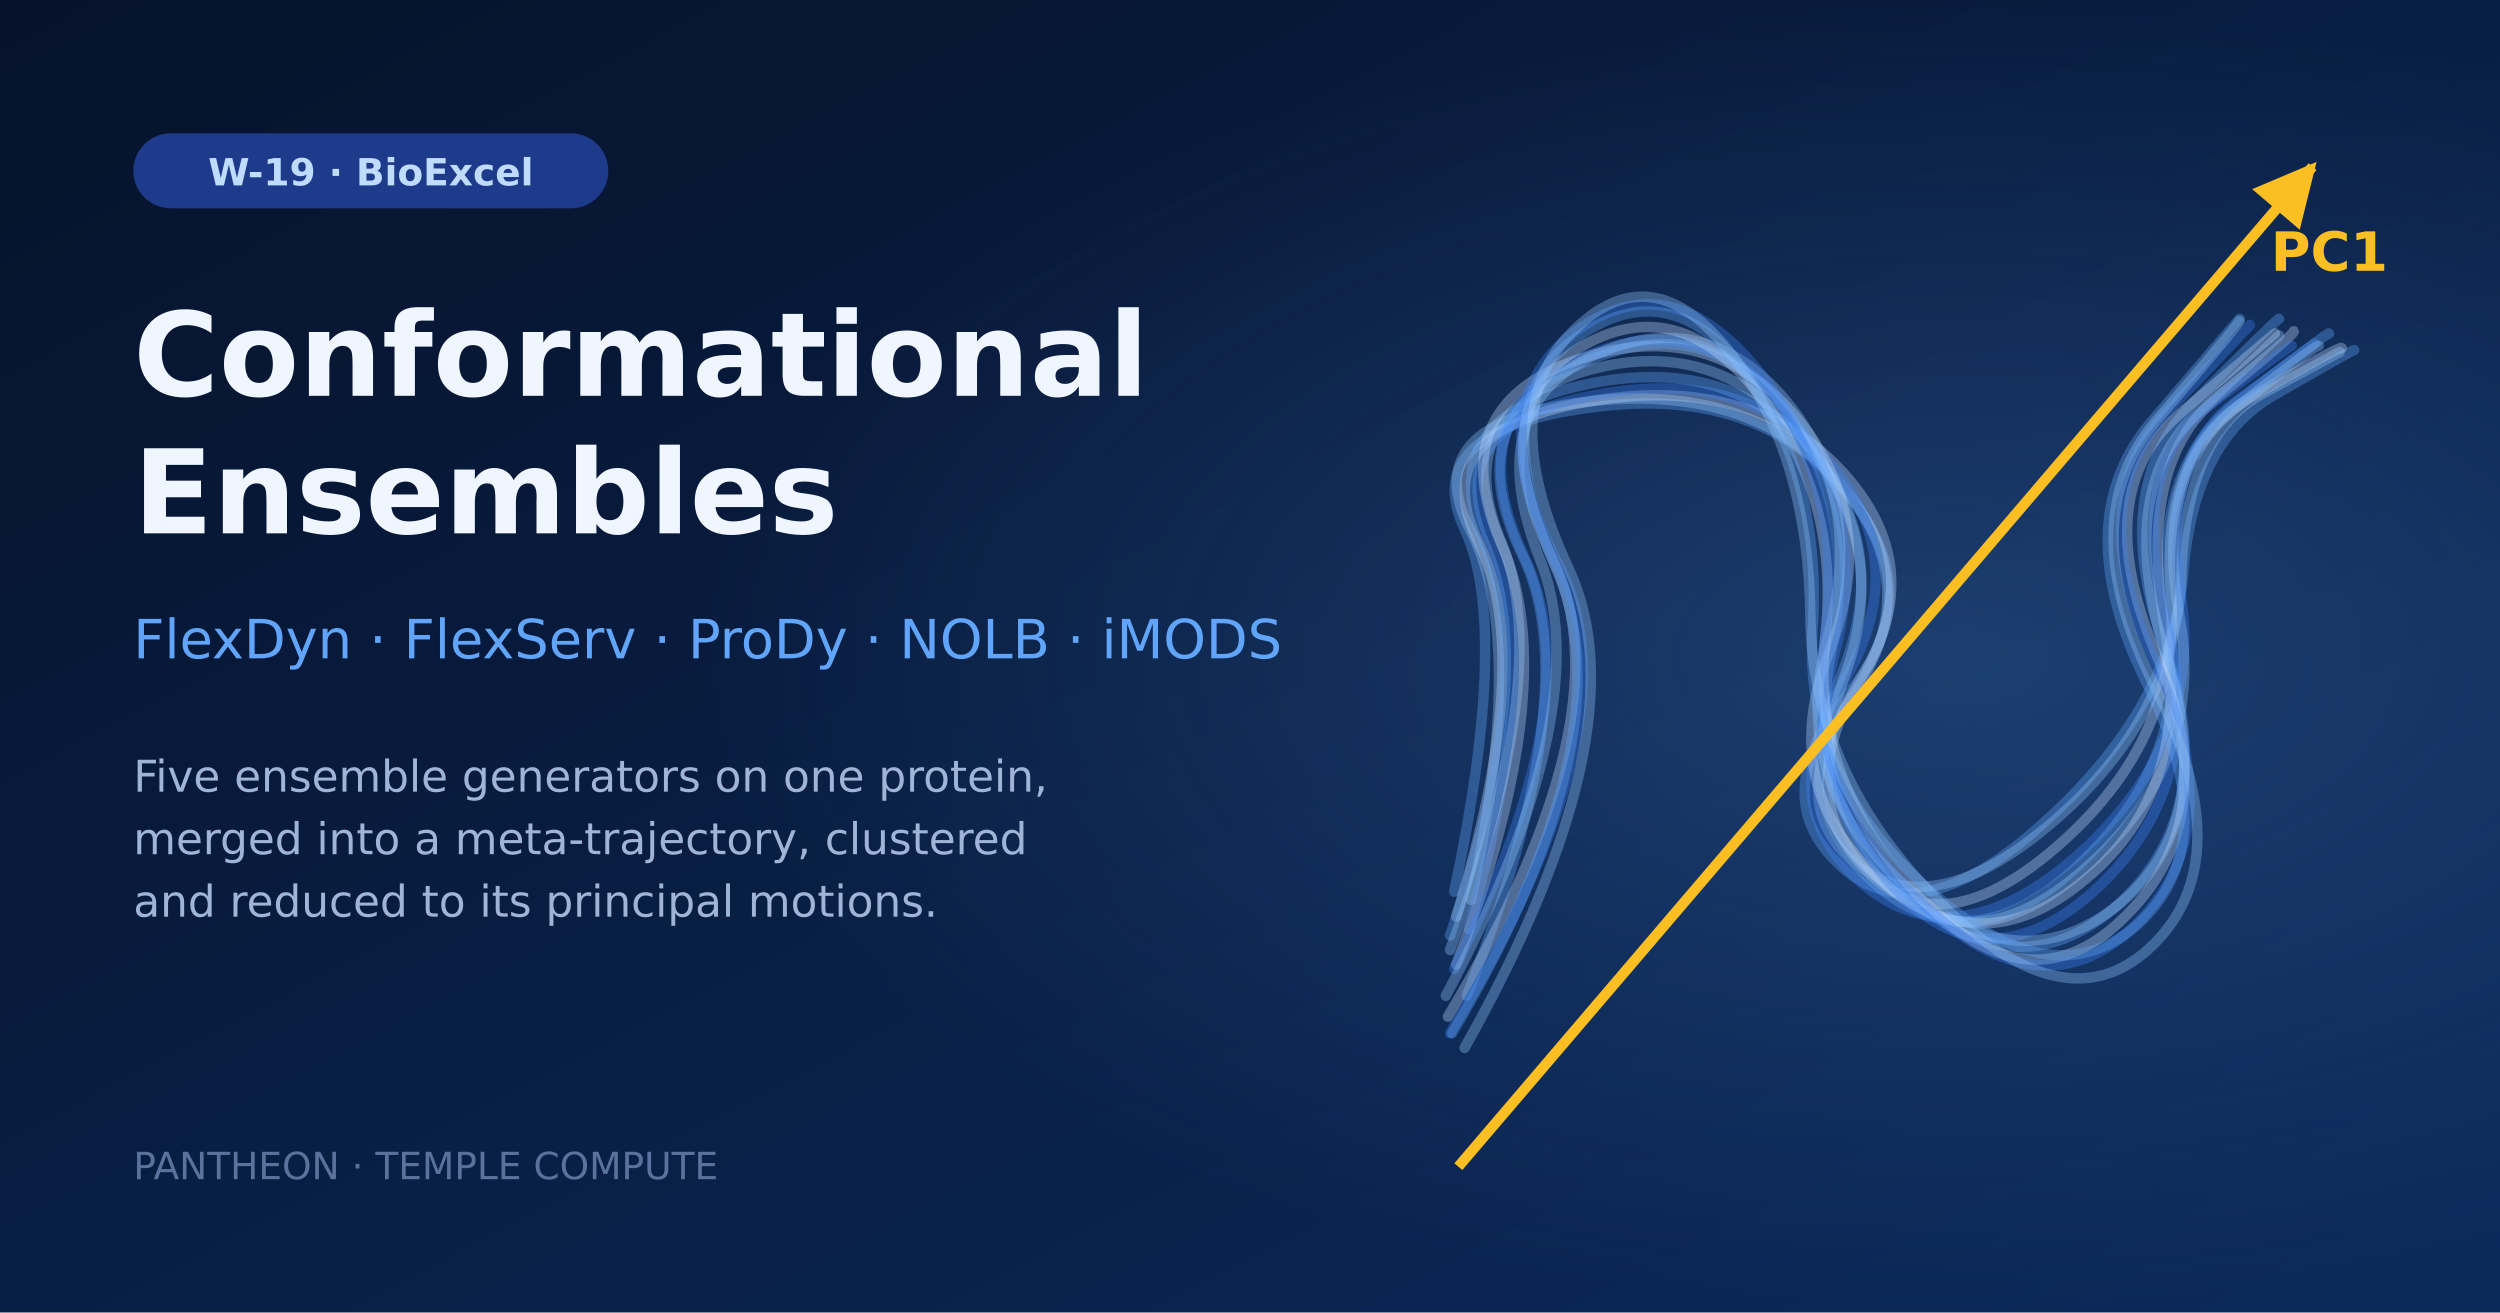
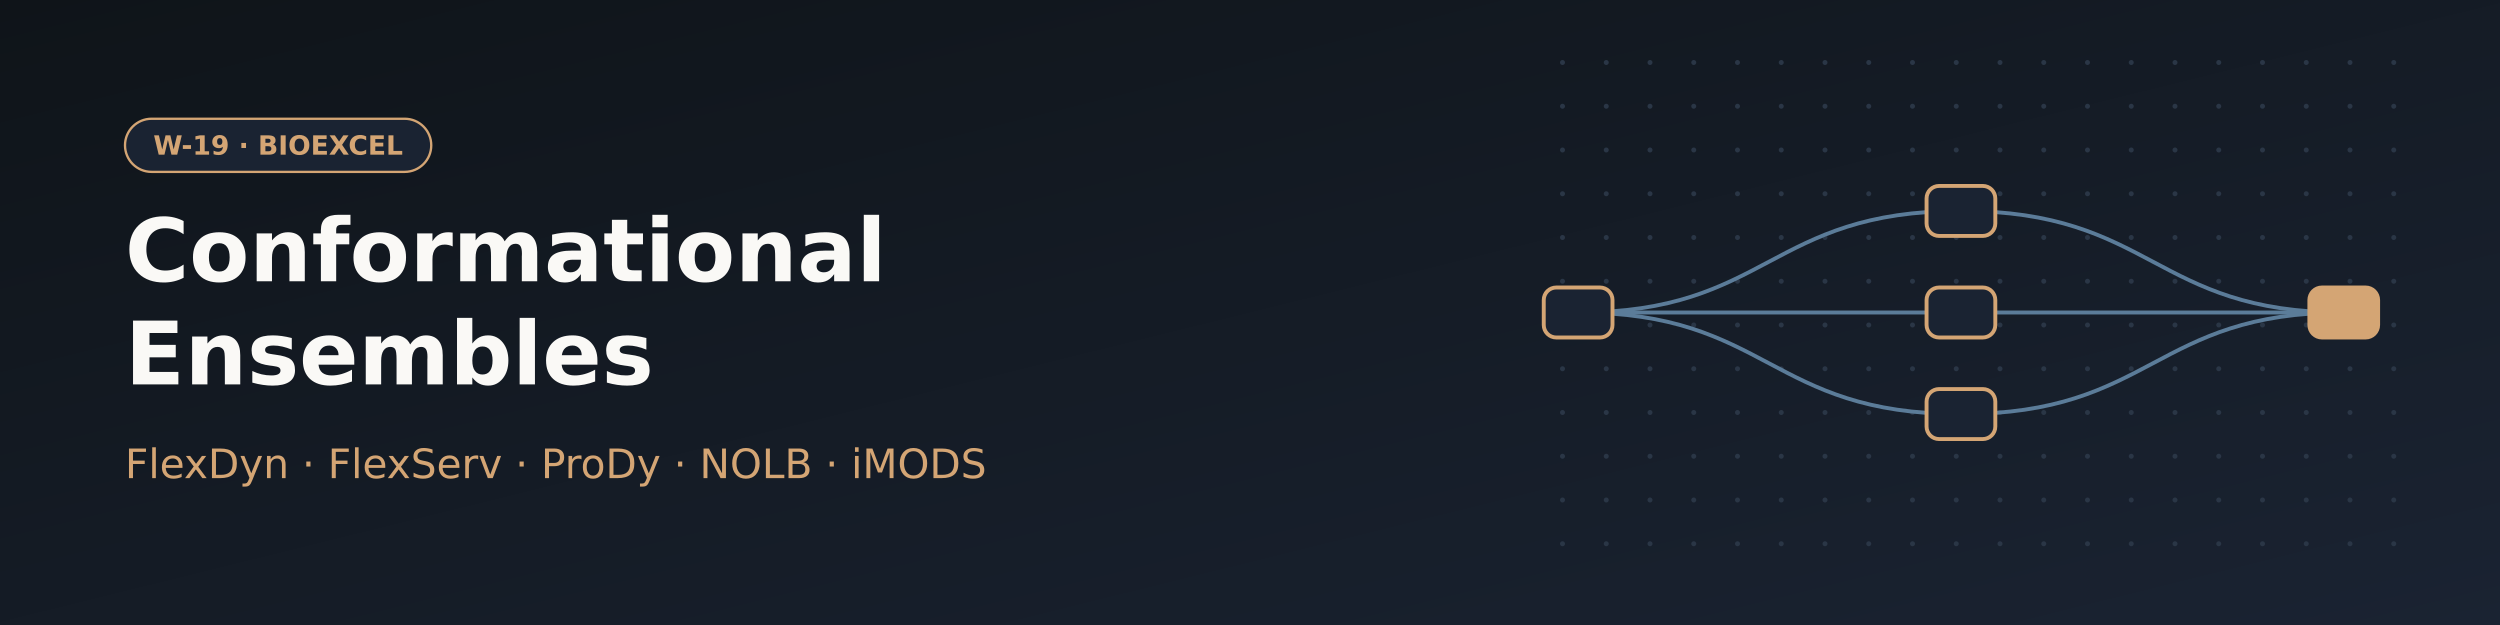
- <svg xmlns="http://www.w3.org/2000/svg" width="1200" height="630" viewBox="0 0 1200 630">
+ <svg xmlns="http://www.w3.org/2000/svg" width="1600" height="400" viewBox="0 0 1600 400" font-family="DejaVu Sans, sans-serif">
  <defs>
    <linearGradient id="bg" x1="0" y1="0" x2="1" y2="1">
-       <stop offset="0" stop-color="#06122a" />
-       <stop offset="1" stop-color="#0b2a5c" />
+       <stop offset="0" stop-color="#0f1419" />
+       <stop offset="1" stop-color="#1a2332" />
    </linearGradient>
-     <radialGradient id="glow" cx="0.78" cy="0.5" r="0.5">
-       <stop offset="0" stop-color="#60a5fa" stop-opacity="0.22" />
-       <stop offset="1" stop-color="#60a5fa" stop-opacity="0" />
-     </radialGradient>
-     <marker id="ar" viewBox="0 0 10 10" refX="9" refY="5" markerWidth="7" markerHeight="7" orient="auto-start-reverse">
-       <path d="M0,0 L10,5 L0,10 z" fill="#bfdbfe" />
-     </marker>
  </defs>
-   <rect width="1200" height="630" fill="url(#bg)" />
-   <rect width="1200" height="630" fill="url(#glow)" />
-   <rect x="64" y="64" rx="18" width="228" height="36" fill="#1e3a8a" />
-   <text x="178.0" y="89" text-anchor="middle" font-family="DejaVu Sans" font-weight="bold" font-size="18" fill="#bfdbfe">W-19 · BioExcel</text>
-   <text x="64" y="190" font-family="DejaVu Sans" font-weight="bold" font-size="56" fill="#eff6ff">Conformational</text>
-   <text x="64" y="256" font-family="DejaVu Sans" font-weight="bold" font-size="56" fill="#eff6ff">Ensembles</text>
-   <text x="64" y="316" font-family="DejaVu Sans" font-size="26" fill="#60a5fa">FlexDyn · FlexServ · ProDy · NOLB · iMODS</text>
-   <text x="64" y="380" font-family="DejaVu Sans" font-size="21" fill="#9fb4d6">Five ensemble generators on one protein,</text>
-   <text x="64" y="410" font-family="DejaVu Sans" font-size="21" fill="#9fb4d6">merged into a meta-trajectory, clustered</text>
-   <text x="64" y="440" font-family="DejaVu Sans" font-size="21" fill="#9fb4d6">and reduced to its principal motions.</text>
-   <text x="64" y="566" font-family="DejaVu Sans" font-size="18" fill="#5b739c">PANTHEON · TEMPLE COMPUTE</text>
-   <defs>
-     <marker id="ar2" viewBox="0 0 10 10" refX="9" refY="5" markerWidth="6" markerHeight="6" orient="auto">
-       <path d="M0,0 L10,5 L0,10 z" fill="#fbbf24" />
-     </marker>
-   </defs>
-   <path d="M698,428 Q725,301 703,254 Q681,207 761,196 Q841,184 884,234 Q928,283 887,333 Q847,383 884,416 Q921,450 982,394 Q1043,339 1048,275 Q1053,212 1091,190 T1130,168" fill="none" stroke="#60a5fa" stroke-width="5" stroke-linecap="round" stroke-linejoin="round" opacity="0.35" />
-   <path d="M706,432 Q733,307 706,255 Q679,203 760,193 Q840,183 883,232 Q925,280 890,333 Q855,385 891,415 Q928,444 986,394 Q1044,344 1047,277 Q1049,209 1086,189 T1123,169" fill="none" stroke="#93c5fd" stroke-width="5" stroke-linecap="round" stroke-linejoin="round" opacity="0.35" />
-   <path d="M699,440 Q737,316 710,261 Q683,207 761,193 Q839,179 883,225 Q927,272 893,326 Q860,381 896,418 Q932,456 990,404 Q1047,353 1042,284 Q1037,216 1080,191 T1124,167" fill="none" stroke="#bfdbfe" stroke-width="5" stroke-linecap="round" stroke-linejoin="round" opacity="0.35" />
-   <path d="M705,446 Q741,318 716,261 Q690,204 764,190 Q839,175 879,223 Q919,271 884,329 Q850,387 895,425 Q940,462 999,409 Q1057,356 1047,287 Q1037,219 1074,192 T1111,165" fill="none" stroke="#3b82f6" stroke-width="5" stroke-linecap="round" stroke-linejoin="round" opacity="0.35" />
-   <path d="M696,449 Q739,323 713,262 Q687,201 759,185 Q830,169 870,217 Q909,264 883,326 Q857,388 902,426 Q948,464 1000,413 Q1052,363 1042,294 Q1032,225 1075,192 T1118,160" fill="none" stroke="#60a5fa" stroke-width="5" stroke-linecap="round" stroke-linejoin="round" opacity="0.35" />
-   <path d="M696,456 Q746,323 721,261 Q695,200 758,179 Q822,159 865,210 Q908,261 886,323 Q863,385 906,425 Q949,465 1004,414 Q1059,364 1046,295 Q1034,227 1073,196 T1113,166" fill="none" stroke="#93c5fd" stroke-width="5" stroke-linecap="round" stroke-linejoin="round" opacity="0.35" />
-   <path d="M699,463 Q750,328 721,262 Q692,196 756,173 Q820,151 862,200 Q903,249 878,313 Q853,377 901,421 Q950,465 1001,422 Q1053,379 1039,301 Q1026,222 1064,191 T1101,159" fill="none" stroke="#bfdbfe" stroke-width="5" stroke-linecap="round" stroke-linejoin="round" opacity="0.35" />
-   <path d="M698,465 Q764,336 732,268 Q700,200 757,173 Q815,145 857,196 Q898,247 881,312 Q864,376 909,426 Q954,475 1007,426 Q1060,376 1040,300 Q1021,224 1060,195 T1100,166" fill="none" stroke="#3b82f6" stroke-width="5" stroke-linecap="round" stroke-linejoin="round" opacity="0.35" />
-   <path d="M704,478 Q762,332 731,267 Q699,202 758,175 Q817,148 855,195 Q893,242 879,313 Q865,385 917,431 Q970,477 1018,433 Q1066,388 1039,311 Q1012,234 1053,193 T1094,153" fill="none" stroke="#60a5fa" stroke-width="5" stroke-linecap="round" stroke-linejoin="round" opacity="0.35" />
-   <path d="M694,478 Q768,339 739,268 Q711,197 764,171 Q818,146 857,192 Q896,239 877,307 Q859,374 913,424 Q967,473 1016,435 Q1065,396 1040,316 Q1015,236 1054,199 T1094,161" fill="none" stroke="#93c5fd" stroke-width="5" stroke-linecap="round" stroke-linejoin="round" opacity="0.35" />
-   <path d="M695,488 Q781,344 746,270 Q711,196 758,167 Q805,139 844,189 Q884,239 876,307 Q869,375 922,431 Q975,486 1021,439 Q1068,392 1035,314 Q1002,236 1047,198 T1092,160" fill="none" stroke="#bfdbfe" stroke-width="5" stroke-linecap="round" stroke-linejoin="round" opacity="0.35" />
-   <path d="M696,496 Q787,345 748,271 Q709,196 755,160 Q801,125 844,178 Q886,232 876,306 Q865,381 923,434 Q981,488 1026,443 Q1071,398 1035,319 Q999,241 1040,198 T1080,156" fill="none" stroke="#3b82f6" stroke-width="5" stroke-linecap="round" stroke-linejoin="round" opacity="0.35" />
-   <path d="M697,496 Q782,352 747,273 Q712,193 757,162 Q802,130 839,180 Q875,231 870,303 Q866,375 927,428 Q987,481 1028,442 Q1068,403 1030,327 Q992,250 1033,202 T1075,153" fill="none" stroke="#60a5fa" stroke-width="5" stroke-linecap="round" stroke-linejoin="round" opacity="0.35" />
-   <path d="M703,503 Q789,350 753,273 Q717,196 755,159 Q793,121 831,170 Q868,218 869,296 Q870,373 932,434 Q993,494 1034,453 Q1075,412 1035,331 Q994,250 1035,202 T1075,154" fill="none" stroke="#93c5fd" stroke-width="5" stroke-linecap="round" stroke-linejoin="round" opacity="0.35" />
-   <line x1="700" y1="560" x2="1110" y2="80" stroke="#fbbf24" stroke-width="5" marker-end="url(#ar2)" stroke-dasharray="2 0" />
-   <text x="1090" y="130" font-family="DejaVu Sans" font-weight="bold" font-size="26" fill="#fbbf24">PC1</text>
+   <rect width="1600" height="400" fill="url(#bg)" />
+   <rect x="80" y="76" width="196" height="34" rx="17" fill="#1a2332" stroke="#d4a574" stroke-width="1.5" />
+   <text x="178" y="99" font-size="17" font-weight="700" fill="#d4a574" text-anchor="middle">W-19 · BIOEXCEL</text>
+   <text x="80" y="180" font-size="56" font-weight="700" fill="#faf9f6">Conformational</text>
+   <text x="80" y="246" font-size="56" font-weight="700" fill="#faf9f6">Ensembles</text>
+   <text x="80" y="306" font-size="26" fill="#d4a574">FlexDyn · FlexServ · ProDy · NOLB · iMODS</text>
+   <circle cx="1000" cy="40" r="1.6" fill="#2a3646" />
+   <circle cx="1000" cy="68" r="1.6" fill="#2a3646" />
+   <circle cx="1000" cy="96" r="1.6" fill="#2a3646" />
+   <circle cx="1000" cy="124" r="1.6" fill="#2a3646" />
+   <circle cx="1000" cy="152" r="1.6" fill="#2a3646" />
+   <circle cx="1000" cy="180" r="1.6" fill="#2a3646" />
+   <circle cx="1000" cy="208" r="1.6" fill="#2a3646" />
+   <circle cx="1000" cy="236" r="1.6" fill="#2a3646" />
+   <circle cx="1000" cy="264" r="1.6" fill="#2a3646" />
+   <circle cx="1000" cy="292" r="1.6" fill="#2a3646" />
+   <circle cx="1000" cy="320" r="1.6" fill="#2a3646" />
+   <circle cx="1000" cy="348" r="1.6" fill="#2a3646" />
+   <circle cx="1028" cy="40" r="1.6" fill="#2a3646" />
+   <circle cx="1028" cy="68" r="1.6" fill="#2a3646" />
+   <circle cx="1028" cy="96" r="1.6" fill="#2a3646" />
+   <circle cx="1028" cy="124" r="1.6" fill="#2a3646" />
+   <circle cx="1028" cy="152" r="1.6" fill="#2a3646" />
+   <circle cx="1028" cy="180" r="1.6" fill="#2a3646" />
+   <circle cx="1028" cy="208" r="1.6" fill="#2a3646" />
+   <circle cx="1028" cy="236" r="1.6" fill="#2a3646" />
+   <circle cx="1028" cy="264" r="1.6" fill="#2a3646" />
+   <circle cx="1028" cy="292" r="1.6" fill="#2a3646" />
+   <circle cx="1028" cy="320" r="1.6" fill="#2a3646" />
+   <circle cx="1028" cy="348" r="1.6" fill="#2a3646" />
+   <circle cx="1056" cy="40" r="1.6" fill="#2a3646" />
+   <circle cx="1056" cy="68" r="1.6" fill="#2a3646" />
+   <circle cx="1056" cy="96" r="1.6" fill="#2a3646" />
+   <circle cx="1056" cy="124" r="1.6" fill="#2a3646" />
+   <circle cx="1056" cy="152" r="1.6" fill="#2a3646" />
+   <circle cx="1056" cy="180" r="1.6" fill="#2a3646" />
+   <circle cx="1056" cy="208" r="1.6" fill="#2a3646" />
+   <circle cx="1056" cy="236" r="1.6" fill="#2a3646" />
+   <circle cx="1056" cy="264" r="1.6" fill="#2a3646" />
+   <circle cx="1056" cy="292" r="1.6" fill="#2a3646" />
+   <circle cx="1056" cy="320" r="1.6" fill="#2a3646" />
+   <circle cx="1056" cy="348" r="1.6" fill="#2a3646" />
+   <circle cx="1084" cy="40" r="1.6" fill="#2a3646" />
+   <circle cx="1084" cy="68" r="1.6" fill="#2a3646" />
+   <circle cx="1084" cy="96" r="1.6" fill="#2a3646" />
+   <circle cx="1084" cy="124" r="1.6" fill="#2a3646" />
+   <circle cx="1084" cy="152" r="1.6" fill="#2a3646" />
+   <circle cx="1084" cy="180" r="1.6" fill="#2a3646" />
+   <circle cx="1084" cy="208" r="1.6" fill="#2a3646" />
+   <circle cx="1084" cy="236" r="1.6" fill="#2a3646" />
+   <circle cx="1084" cy="264" r="1.6" fill="#2a3646" />
+   <circle cx="1084" cy="292" r="1.6" fill="#2a3646" />
+   <circle cx="1084" cy="320" r="1.6" fill="#2a3646" />
+   <circle cx="1084" cy="348" r="1.6" fill="#2a3646" />
+   <circle cx="1112" cy="40" r="1.6" fill="#2a3646" />
+   <circle cx="1112" cy="68" r="1.6" fill="#2a3646" />
+   <circle cx="1112" cy="96" r="1.6" fill="#2a3646" />
+   <circle cx="1112" cy="124" r="1.6" fill="#2a3646" />
+   <circle cx="1112" cy="152" r="1.6" fill="#2a3646" />
+   <circle cx="1112" cy="180" r="1.6" fill="#2a3646" />
+   <circle cx="1112" cy="208" r="1.6" fill="#2a3646" />
+   <circle cx="1112" cy="236" r="1.6" fill="#2a3646" />
+   <circle cx="1112" cy="264" r="1.6" fill="#2a3646" />
+   <circle cx="1112" cy="292" r="1.6" fill="#2a3646" />
+   <circle cx="1112" cy="320" r="1.6" fill="#2a3646" />
+   <circle cx="1112" cy="348" r="1.6" fill="#2a3646" />
+   <circle cx="1140" cy="40" r="1.6" fill="#2a3646" />
+   <circle cx="1140" cy="68" r="1.6" fill="#2a3646" />
+   <circle cx="1140" cy="96" r="1.6" fill="#2a3646" />
+   <circle cx="1140" cy="124" r="1.6" fill="#2a3646" />
+   <circle cx="1140" cy="152" r="1.6" fill="#2a3646" />
+   <circle cx="1140" cy="180" r="1.6" fill="#2a3646" />
+   <circle cx="1140" cy="208" r="1.6" fill="#2a3646" />
+   <circle cx="1140" cy="236" r="1.6" fill="#2a3646" />
+   <circle cx="1140" cy="264" r="1.6" fill="#2a3646" />
+   <circle cx="1140" cy="292" r="1.6" fill="#2a3646" />
+   <circle cx="1140" cy="320" r="1.6" fill="#2a3646" />
+   <circle cx="1140" cy="348" r="1.6" fill="#2a3646" />
+   <circle cx="1168" cy="40" r="1.6" fill="#2a3646" />
+   <circle cx="1168" cy="68" r="1.6" fill="#2a3646" />
+   <circle cx="1168" cy="96" r="1.6" fill="#2a3646" />
+   <circle cx="1168" cy="124" r="1.6" fill="#2a3646" />
+   <circle cx="1168" cy="152" r="1.6" fill="#2a3646" />
+   <circle cx="1168" cy="180" r="1.6" fill="#2a3646" />
+   <circle cx="1168" cy="208" r="1.6" fill="#2a3646" />
+   <circle cx="1168" cy="236" r="1.6" fill="#2a3646" />
+   <circle cx="1168" cy="264" r="1.6" fill="#2a3646" />
+   <circle cx="1168" cy="292" r="1.6" fill="#2a3646" />
+   <circle cx="1168" cy="320" r="1.6" fill="#2a3646" />
+   <circle cx="1168" cy="348" r="1.6" fill="#2a3646" />
+   <circle cx="1196" cy="40" r="1.6" fill="#2a3646" />
+   <circle cx="1196" cy="68" r="1.6" fill="#2a3646" />
+   <circle cx="1196" cy="96" r="1.6" fill="#2a3646" />
+   <circle cx="1196" cy="124" r="1.6" fill="#2a3646" />
+   <circle cx="1196" cy="152" r="1.6" fill="#2a3646" />
+   <circle cx="1196" cy="180" r="1.6" fill="#2a3646" />
+   <circle cx="1196" cy="208" r="1.6" fill="#2a3646" />
+   <circle cx="1196" cy="236" r="1.6" fill="#2a3646" />
+   <circle cx="1196" cy="264" r="1.6" fill="#2a3646" />
+   <circle cx="1196" cy="292" r="1.6" fill="#2a3646" />
+   <circle cx="1196" cy="320" r="1.6" fill="#2a3646" />
+   <circle cx="1196" cy="348" r="1.6" fill="#2a3646" />
+   <circle cx="1224" cy="40" r="1.6" fill="#2a3646" />
+   <circle cx="1224" cy="68" r="1.6" fill="#2a3646" />
+   <circle cx="1224" cy="96" r="1.6" fill="#2a3646" />
+   <circle cx="1224" cy="124" r="1.6" fill="#2a3646" />
+   <circle cx="1224" cy="152" r="1.6" fill="#2a3646" />
+   <circle cx="1224" cy="180" r="1.6" fill="#2a3646" />
+   <circle cx="1224" cy="208" r="1.6" fill="#2a3646" />
+   <circle cx="1224" cy="236" r="1.6" fill="#2a3646" />
+   <circle cx="1224" cy="264" r="1.6" fill="#2a3646" />
+   <circle cx="1224" cy="292" r="1.6" fill="#2a3646" />
+   <circle cx="1224" cy="320" r="1.6" fill="#2a3646" />
+   <circle cx="1224" cy="348" r="1.6" fill="#2a3646" />
+   <circle cx="1252" cy="40" r="1.6" fill="#2a3646" />
+   <circle cx="1252" cy="68" r="1.6" fill="#2a3646" />
+   <circle cx="1252" cy="96" r="1.6" fill="#2a3646" />
+   <circle cx="1252" cy="124" r="1.6" fill="#2a3646" />
+   <circle cx="1252" cy="152" r="1.6" fill="#2a3646" />
+   <circle cx="1252" cy="180" r="1.6" fill="#2a3646" />
+   <circle cx="1252" cy="208" r="1.6" fill="#2a3646" />
+   <circle cx="1252" cy="236" r="1.6" fill="#2a3646" />
+   <circle cx="1252" cy="264" r="1.6" fill="#2a3646" />
+   <circle cx="1252" cy="292" r="1.6" fill="#2a3646" />
+   <circle cx="1252" cy="320" r="1.6" fill="#2a3646" />
+   <circle cx="1252" cy="348" r="1.6" fill="#2a3646" />
+   <circle cx="1280" cy="40" r="1.6" fill="#2a3646" />
+   <circle cx="1280" cy="68" r="1.6" fill="#2a3646" />
+   <circle cx="1280" cy="96" r="1.6" fill="#2a3646" />
+   <circle cx="1280" cy="124" r="1.6" fill="#2a3646" />
+   <circle cx="1280" cy="152" r="1.6" fill="#2a3646" />
+   <circle cx="1280" cy="180" r="1.6" fill="#2a3646" />
+   <circle cx="1280" cy="208" r="1.6" fill="#2a3646" />
+   <circle cx="1280" cy="236" r="1.6" fill="#2a3646" />
+   <circle cx="1280" cy="264" r="1.6" fill="#2a3646" />
+   <circle cx="1280" cy="292" r="1.6" fill="#2a3646" />
+   <circle cx="1280" cy="320" r="1.6" fill="#2a3646" />
+   <circle cx="1280" cy="348" r="1.6" fill="#2a3646" />
+   <circle cx="1308" cy="40" r="1.6" fill="#2a3646" />
+   <circle cx="1308" cy="68" r="1.6" fill="#2a3646" />
+   <circle cx="1308" cy="96" r="1.6" fill="#2a3646" />
+   <circle cx="1308" cy="124" r="1.6" fill="#2a3646" />
+   <circle cx="1308" cy="152" r="1.6" fill="#2a3646" />
+   <circle cx="1308" cy="180" r="1.6" fill="#2a3646" />
+   <circle cx="1308" cy="208" r="1.6" fill="#2a3646" />
+   <circle cx="1308" cy="236" r="1.6" fill="#2a3646" />
+   <circle cx="1308" cy="264" r="1.6" fill="#2a3646" />
+   <circle cx="1308" cy="292" r="1.6" fill="#2a3646" />
+   <circle cx="1308" cy="320" r="1.6" fill="#2a3646" />
+   <circle cx="1308" cy="348" r="1.6" fill="#2a3646" />
+   <circle cx="1336" cy="40" r="1.6" fill="#2a3646" />
+   <circle cx="1336" cy="68" r="1.6" fill="#2a3646" />
+   <circle cx="1336" cy="96" r="1.6" fill="#2a3646" />
+   <circle cx="1336" cy="124" r="1.6" fill="#2a3646" />
+   <circle cx="1336" cy="152" r="1.6" fill="#2a3646" />
+   <circle cx="1336" cy="180" r="1.6" fill="#2a3646" />
+   <circle cx="1336" cy="208" r="1.6" fill="#2a3646" />
+   <circle cx="1336" cy="236" r="1.6" fill="#2a3646" />
+   <circle cx="1336" cy="264" r="1.6" fill="#2a3646" />
+   <circle cx="1336" cy="292" r="1.6" fill="#2a3646" />
+   <circle cx="1336" cy="320" r="1.6" fill="#2a3646" />
+   <circle cx="1336" cy="348" r="1.6" fill="#2a3646" />
+   <circle cx="1364" cy="40" r="1.6" fill="#2a3646" />
+   <circle cx="1364" cy="68" r="1.6" fill="#2a3646" />
+   <circle cx="1364" cy="96" r="1.6" fill="#2a3646" />
+   <circle cx="1364" cy="124" r="1.6" fill="#2a3646" />
+   <circle cx="1364" cy="152" r="1.6" fill="#2a3646" />
+   <circle cx="1364" cy="180" r="1.6" fill="#2a3646" />
+   <circle cx="1364" cy="208" r="1.6" fill="#2a3646" />
+   <circle cx="1364" cy="236" r="1.6" fill="#2a3646" />
+   <circle cx="1364" cy="264" r="1.6" fill="#2a3646" />
+   <circle cx="1364" cy="292" r="1.6" fill="#2a3646" />
+   <circle cx="1364" cy="320" r="1.6" fill="#2a3646" />
+   <circle cx="1364" cy="348" r="1.6" fill="#2a3646" />
+   <circle cx="1392" cy="40" r="1.6" fill="#2a3646" />
+   <circle cx="1392" cy="68" r="1.6" fill="#2a3646" />
+   <circle cx="1392" cy="96" r="1.6" fill="#2a3646" />
+   <circle cx="1392" cy="124" r="1.6" fill="#2a3646" />
+   <circle cx="1392" cy="152" r="1.6" fill="#2a3646" />
+   <circle cx="1392" cy="180" r="1.6" fill="#2a3646" />
+   <circle cx="1392" cy="208" r="1.6" fill="#2a3646" />
+   <circle cx="1392" cy="236" r="1.6" fill="#2a3646" />
+   <circle cx="1392" cy="264" r="1.6" fill="#2a3646" />
+   <circle cx="1392" cy="292" r="1.6" fill="#2a3646" />
+   <circle cx="1392" cy="320" r="1.6" fill="#2a3646" />
+   <circle cx="1392" cy="348" r="1.6" fill="#2a3646" />
+   <circle cx="1420" cy="40" r="1.6" fill="#2a3646" />
+   <circle cx="1420" cy="68" r="1.6" fill="#2a3646" />
+   <circle cx="1420" cy="96" r="1.6" fill="#2a3646" />
+   <circle cx="1420" cy="124" r="1.6" fill="#2a3646" />
+   <circle cx="1420" cy="152" r="1.6" fill="#2a3646" />
+   <circle cx="1420" cy="180" r="1.6" fill="#2a3646" />
+   <circle cx="1420" cy="208" r="1.6" fill="#2a3646" />
+   <circle cx="1420" cy="236" r="1.6" fill="#2a3646" />
+   <circle cx="1420" cy="264" r="1.6" fill="#2a3646" />
+   <circle cx="1420" cy="292" r="1.6" fill="#2a3646" />
+   <circle cx="1420" cy="320" r="1.6" fill="#2a3646" />
+   <circle cx="1420" cy="348" r="1.6" fill="#2a3646" />
+   <circle cx="1448" cy="40" r="1.6" fill="#2a3646" />
+   <circle cx="1448" cy="68" r="1.6" fill="#2a3646" />
+   <circle cx="1448" cy="96" r="1.6" fill="#2a3646" />
+   <circle cx="1448" cy="124" r="1.6" fill="#2a3646" />
+   <circle cx="1448" cy="152" r="1.6" fill="#2a3646" />
+   <circle cx="1448" cy="180" r="1.6" fill="#2a3646" />
+   <circle cx="1448" cy="208" r="1.6" fill="#2a3646" />
+   <circle cx="1448" cy="236" r="1.6" fill="#2a3646" />
+   <circle cx="1448" cy="264" r="1.6" fill="#2a3646" />
+   <circle cx="1448" cy="292" r="1.6" fill="#2a3646" />
+   <circle cx="1448" cy="320" r="1.6" fill="#2a3646" />
+   <circle cx="1448" cy="348" r="1.6" fill="#2a3646" />
+   <circle cx="1476" cy="40" r="1.6" fill="#2a3646" />
+   <circle cx="1476" cy="68" r="1.6" fill="#2a3646" />
+   <circle cx="1476" cy="96" r="1.6" fill="#2a3646" />
+   <circle cx="1476" cy="124" r="1.6" fill="#2a3646" />
+   <circle cx="1476" cy="152" r="1.6" fill="#2a3646" />
+   <circle cx="1476" cy="180" r="1.6" fill="#2a3646" />
+   <circle cx="1476" cy="208" r="1.6" fill="#2a3646" />
+   <circle cx="1476" cy="236" r="1.6" fill="#2a3646" />
+   <circle cx="1476" cy="264" r="1.6" fill="#2a3646" />
+   <circle cx="1476" cy="292" r="1.6" fill="#2a3646" />
+   <circle cx="1476" cy="320" r="1.6" fill="#2a3646" />
+   <circle cx="1476" cy="348" r="1.6" fill="#2a3646" />
+   <circle cx="1504" cy="40" r="1.6" fill="#2a3646" />
+   <circle cx="1504" cy="68" r="1.6" fill="#2a3646" />
+   <circle cx="1504" cy="96" r="1.6" fill="#2a3646" />
+   <circle cx="1504" cy="124" r="1.6" fill="#2a3646" />
+   <circle cx="1504" cy="152" r="1.6" fill="#2a3646" />
+   <circle cx="1504" cy="180" r="1.6" fill="#2a3646" />
+   <circle cx="1504" cy="208" r="1.6" fill="#2a3646" />
+   <circle cx="1504" cy="236" r="1.6" fill="#2a3646" />
+   <circle cx="1504" cy="264" r="1.6" fill="#2a3646" />
+   <circle cx="1504" cy="292" r="1.6" fill="#2a3646" />
+   <circle cx="1504" cy="320" r="1.6" fill="#2a3646" />
+   <circle cx="1504" cy="348" r="1.6" fill="#2a3646" />
+   <circle cx="1532" cy="40" r="1.6" fill="#2a3646" />
+   <circle cx="1532" cy="68" r="1.6" fill="#2a3646" />
+   <circle cx="1532" cy="96" r="1.6" fill="#2a3646" />
+   <circle cx="1532" cy="124" r="1.6" fill="#2a3646" />
+   <circle cx="1532" cy="152" r="1.6" fill="#2a3646" />
+   <circle cx="1532" cy="180" r="1.6" fill="#2a3646" />
+   <circle cx="1532" cy="208" r="1.6" fill="#2a3646" />
+   <circle cx="1532" cy="236" r="1.6" fill="#2a3646" />
+   <circle cx="1532" cy="264" r="1.6" fill="#2a3646" />
+   <circle cx="1532" cy="292" r="1.6" fill="#2a3646" />
+   <circle cx="1532" cy="320" r="1.6" fill="#2a3646" />
+   <circle cx="1532" cy="348" r="1.6" fill="#2a3646" />
+   <path d="M1010 200 C1132 200 1132 135 1255 135" stroke="#5b7c99" stroke-width="2.5" fill="none" />
+   <path d="M1010 200 C1132 200 1132 200 1255 200" stroke="#5b7c99" stroke-width="2.5" fill="none" />
+   <path d="M1010 200 C1132 200 1132 265 1255 265" stroke="#5b7c99" stroke-width="2.5" fill="none" />
+   <path d="M1255 135 C1378 135 1378 200 1500 200" stroke="#5b7c99" stroke-width="2.5" fill="none" />
+   <path d="M1255 200 C1378 200 1378 200 1500 200" stroke="#5b7c99" stroke-width="2.5" fill="none" />
+   <path d="M1255 265 C1378 265 1378 200 1500 200" stroke="#5b7c99" stroke-width="2.5" fill="none" />
+   <rect x="988" y="184" width="44" height="32" rx="8" fill="#1a2332" stroke="#d4a574" stroke-width="2.5" />
+   <rect x="1233" y="119" width="44" height="32" rx="8" fill="#1a2332" stroke="#d4a574" stroke-width="2.5" />
+   <rect x="1233" y="184" width="44" height="32" rx="8" fill="#1a2332" stroke="#d4a574" stroke-width="2.5" />
+   <rect x="1233" y="249" width="44" height="32" rx="8" fill="#1a2332" stroke="#d4a574" stroke-width="2.5" />
+   <rect x="1478" y="184" width="44" height="32" rx="8" fill="#d4a574" stroke="#d4a574" stroke-width="2.5" />
</svg>
